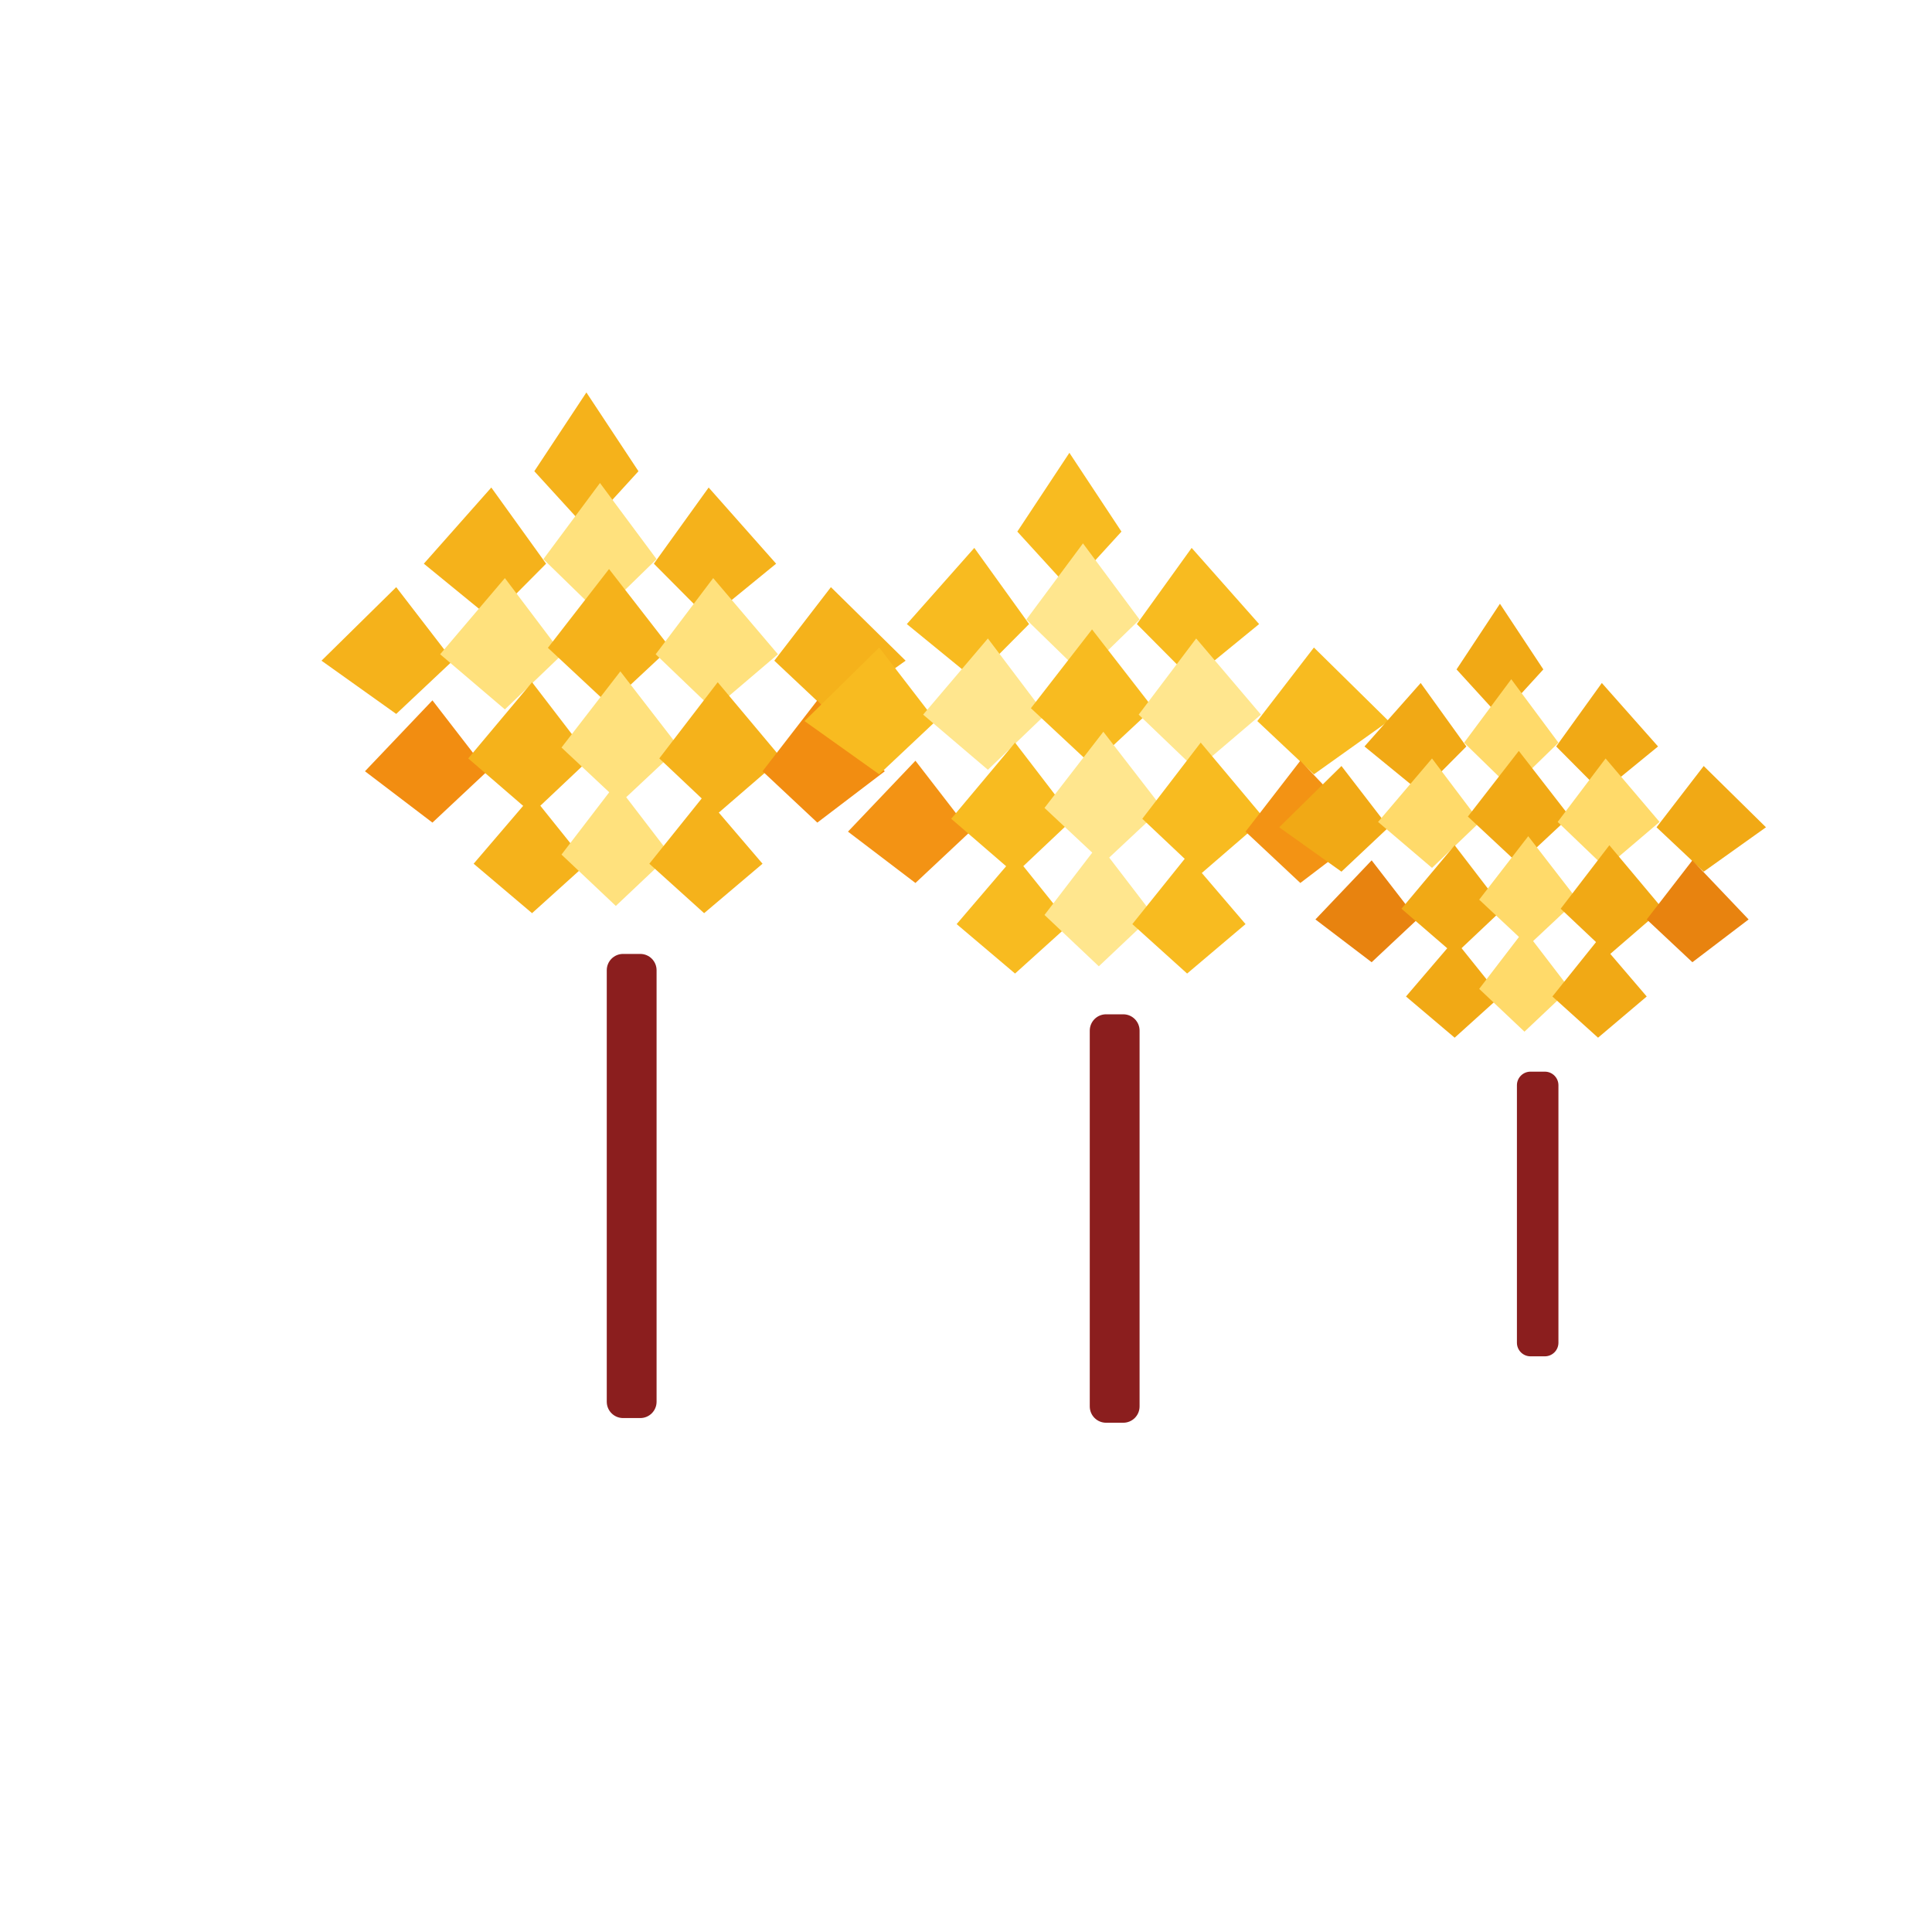
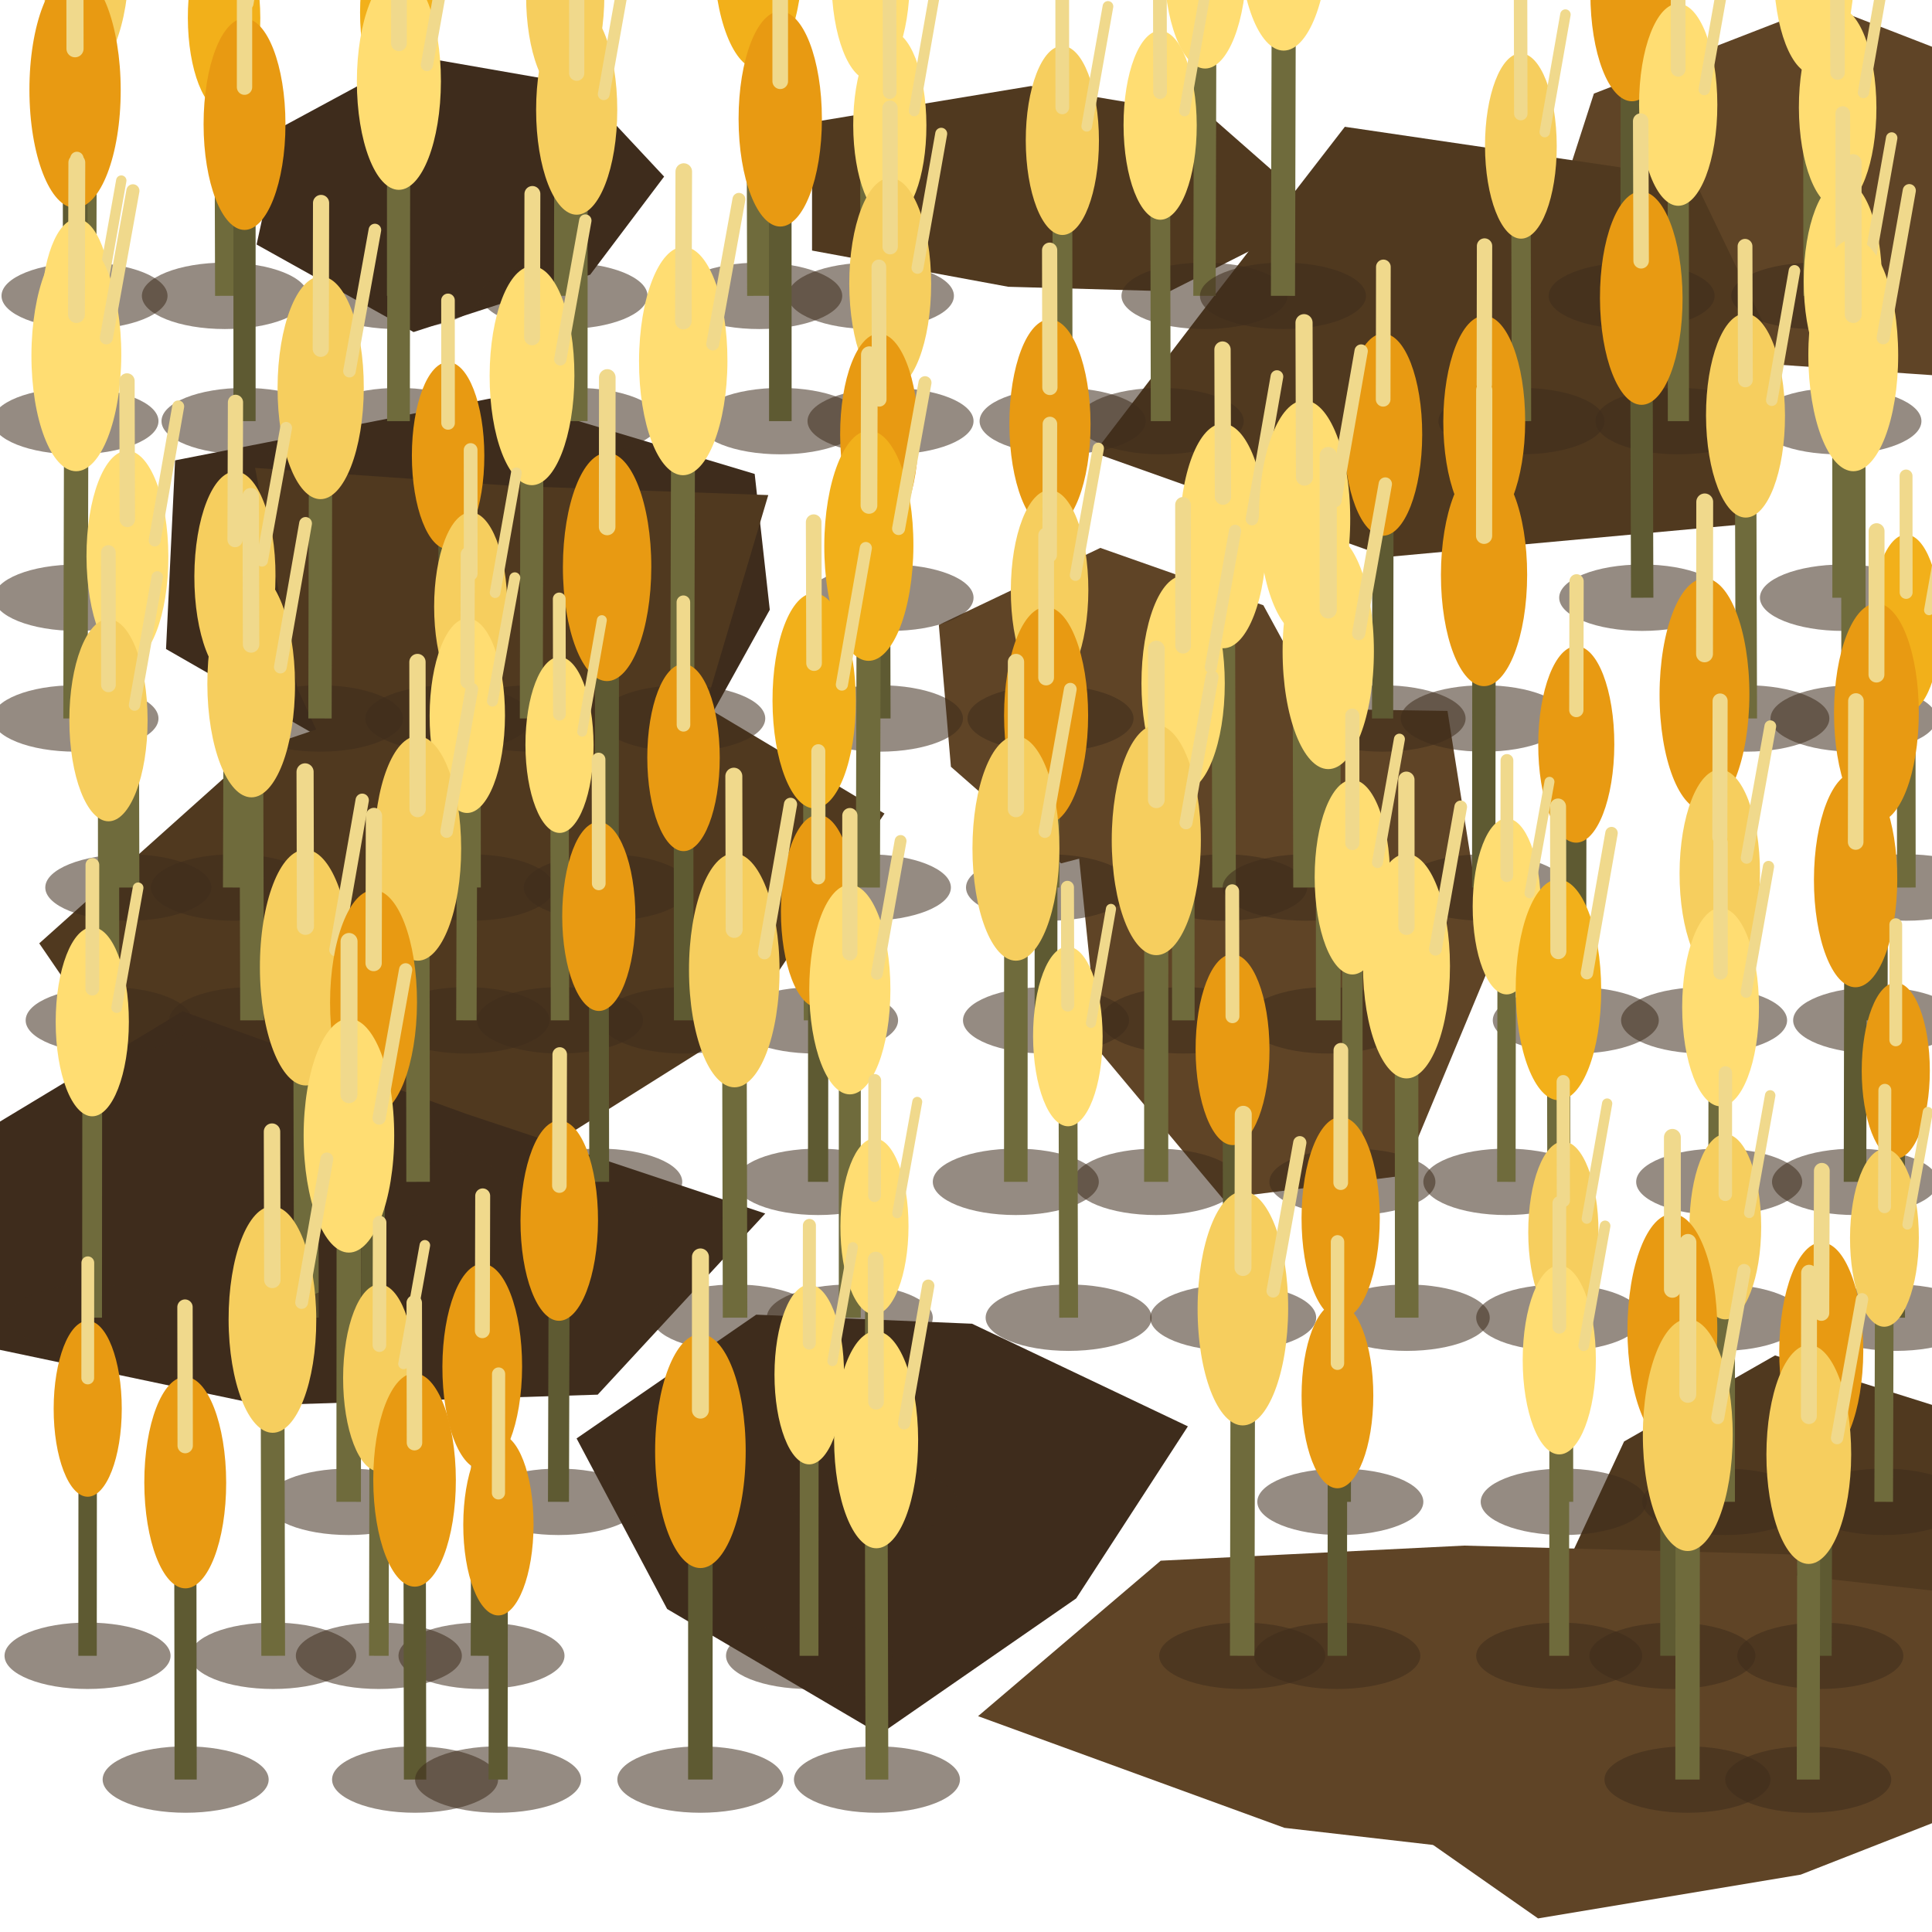
<svg xmlns="http://www.w3.org/2000/svg" width="128" height="128" viewBox="0 0 128 128" fill="none">
-   <rect x="40.2" y="63.2" width="3.3" height="30.75" rx="1.08" fill="#8B1E1E" />
-   <path d="M38.85 26L42.3 31.22L38.85 35L35.4 31.22Z" fill="#F5B21B" />
-   <path d="M32.55 32.3L36.18 37.346L32.55 41L28.08 37.346Z" fill="#F5B21B" />
-   <path d="M39.75 32L43.5 37.046L39.75 40.7L36 37.046Z" fill="#FFE17D" />
-   <path d="M46.95 32.3L51.42 37.346L46.95 41L43.32 37.346Z" fill="#F5B21B" />
-   <path d="M26.25 38.9L30 43.772L26.25 47.3L21.3 43.772Z" fill="#F5B21B" />
-   <path d="M33.45 38.3L37.26 43.346L33.45 47L29.16 43.346Z" fill="#FFE17D" />
-   <path d="M40.35 37.7L44.4 42.92L40.35 46.7L36.3 42.92Z" fill="#F5B21B" />
-   <path d="M47.25 38.3L51.54 43.346L47.25 47L43.44 43.346Z" fill="#FFE17D" />
-   <path d="M55.05 38.9L60 43.772L55.05 47.3L51.3 43.772Z" fill="#F5B21B" />
-   <path d="M28.65 46.4L32.28 51.098L28.65 54.5L24.18 51.098Z" fill="#F28D11" />
-   <path d="M35.25 45.2L39.12 50.246L35.25 53.9L31.02 50.246Z" fill="#F5B21B" />
-   <path d="M41.1 44.48L45 49.526L41.1 53.18L37.2 49.526Z" fill="#FFE17D" />
-   <path d="M47.55 45.2L51.78 50.246L47.55 53.9L43.68 50.246Z" fill="#F5B21B" />
-   <path d="M54.15 46.4L58.62 51.098L54.15 54.5L50.52 51.098Z" fill="#F28D11" />
-   <path d="M35.25 52.7L38.88 57.224L35.25 60.5L31.38 57.224Z" fill="#F5B21B" />
-   <path d="M40.8 51.92L44.4 56.618L40.8 60.02L37.2 56.618Z" fill="#FFE17D" />
-   <path d="M46.65 52.7L50.52 57.224L46.65 60.5L43.02 57.224Z" fill="#F5B21B" />
-   <rect x="72.2" y="67.2" width="3.3" height="27.06" rx="1.08" fill="#8B1E1E" />
-   <path d="M70.85 30L74.3 35.22L70.85 39L67.4 35.22Z" fill="#F8BB20" />
-   <path d="M64.55 36.3L68.18 41.346L64.55 45L60.08 41.346Z" fill="#F8BB20" />
-   <path d="M71.75 36L75.5 41.046L71.75 44.7L68 41.046Z" fill="#FFE68E" />
-   <path d="M78.95 36.3L83.42 41.346L78.95 45L75.32 41.346Z" fill="#F8BB20" />
-   <path d="M58.25 42.9L62 47.772L58.25 51.3L53.3 47.772Z" fill="#F8BB20" />
-   <path d="M65.45 42.3L69.26 47.346L65.45 51L61.16 47.346Z" fill="#FFE68E" />
-   <path d="M72.35 41.7L76.4 46.92L72.35 50.7L68.3 46.92Z" fill="#F8BB20" />
-   <path d="M79.25 42.3L83.54 47.346L79.25 51L75.44 47.346Z" fill="#FFE68E" />
-   <path d="M87.05 42.9L92 47.772L87.05 51.3L83.3 47.772Z" fill="#F8BB20" />
-   <path d="M60.65 50.4L64.28 55.098L60.65 58.5L56.18 55.098Z" fill="#F39314" />
-   <path d="M67.25 49.2L71.12 54.246L67.25 57.9L63.02 54.246Z" fill="#F8BB20" />
-   <path d="M73.1 48.48L77 53.526L73.1 57.18L69.2 53.526Z" fill="#FFE68E" />
-   <path d="M79.55 49.2L83.78 54.246L79.55 57.9L75.68 54.246Z" fill="#F8BB20" />
-   <path d="M86.15 50.4L90.62 55.098L86.15 58.5L82.52 55.098Z" fill="#F39314" />
-   <path d="M67.25 56.7L70.88 61.224L67.25 64.5L63.38 61.224Z" fill="#F8BB20" />
-   <path d="M72.8 55.92L76.4 60.618L72.8 64.02L69.2 60.618Z" fill="#FFE68E" />
-   <path d="M78.65 56.7L82.52 61.224L78.65 64.5L75.02 61.224Z" fill="#F8BB20" />
-   <rect x="100.5" y="71" width="2.75" height="18.86" rx="0.9" fill="#8B1E1E" />
-   <path d="M99.375 40L102.25 44.35L99.375 47.5L96.5 44.35Z" fill="#F1A915" />
-   <path d="M94.125 45.25L97.15 49.455L94.125 52.5L90.4 49.455Z" fill="#F1A915" />
-   <path d="M100.125 45L103.25 49.205L100.125 52.25L97 49.205Z" fill="#FFDA6A" />
-   <path d="M106.125 45.25L109.85 49.455L106.125 52.5L103.1 49.455Z" fill="#F1A915" />
-   <path d="M88.875 50.75L92 54.81L88.875 57.75L84.75 54.81Z" fill="#F1A915" />
-   <path d="M94.875 50.25L98.05 54.455L94.875 57.5L91.3 54.455Z" fill="#FFDA6A" />
-   <path d="M100.625 49.75L104 54.1L100.625 57.25L97.25 54.1Z" fill="#F1A915" />
-   <path d="M106.375 50.25L109.95 54.455L106.375 57.5L103.2 54.455Z" fill="#FFDA6A" />
-   <path d="M112.875 50.75L117 54.81L112.875 57.75L109.75 54.81Z" fill="#F1A915" />
-   <path d="M90.875 57L93.9 60.915L90.875 63.75L87.15 60.915Z" fill="#E8830F" />
-   <path d="M96.375 56L99.6 60.205L96.375 63.25L92.85 60.205Z" fill="#F1A915" />
-   <path d="M101.25 55.4L104.5 59.605L101.25 62.65L98 59.605Z" fill="#FFDA6A" />
-   <path d="M106.625 56L110.15 60.205L106.625 63.25L103.4 60.205Z" fill="#F1A915" />
-   <path d="M112.125 57L115.85 60.915L112.125 63.75L109.1 60.915Z" fill="#E8830F" />
-   <path d="M96.375 62.25L99.4 66.02L96.375 68.75L93.15 66.02Z" fill="#F1A915" />
-   <path d="M101 61.6L104 65.515L101 68.35L98 65.515Z" fill="#FFDA6A" />
-   <path d="M105.875 62.25L109.1 66.02L105.875 68.75L102.85 66.02Z" fill="#F1A915" />
+   <defs>
+     <g id="tuftGold">
+       <line x1="0" y1="0" x2="0" y2="-15" stroke="#6f6b3c" stroke-width="1.3" />
+       <ellipse cx="0" cy="-18.41" rx="2.4" ry="6.2" fill="#f2b01a" />
+       <line x1="0" y1="-20.58" x2="0" y2="-28.7" stroke="#f0d98c" stroke-width="0.9" stroke-linecap="round" />
+       <line x1="1.6" y1="-19.34" x2="3" y2="-27.2" stroke="#f0d98c" stroke-width="0.7" stroke-linecap="round" />
+     </g>
+     <g id="tuftLight">
+       <line x1="0" y1="0" x2="0" y2="-16" stroke="#6f6b3c" stroke-width="1.3" />
+       <ellipse cx="0" cy="-19.41" rx="2.4" ry="6.2" fill="#ffdd72" />
+       <line x1="0" y1="-21.58" x2="0" y2="-29.7" stroke="#f0d98c" stroke-width="0.9" stroke-linecap="round" />
+       <line x1="1.6" y1="-20.34" x2="3" y2="-28.2" stroke="#f0d98c" stroke-width="0.7" stroke-linecap="round" />
+     </g>
+     <g id="tuftDeep">
+       <line x1="0" y1="0" x2="0" y2="-14" stroke="#5e5a32" stroke-width="1.3" />
+       <ellipse cx="0" cy="-17.41" rx="2.4" ry="6.2" fill="#e89a12" />
+       <line x1="0" y1="-19.58" x2="0" y2="-27.7" stroke="#f0d98c" stroke-width="0.9" stroke-linecap="round" />
+     </g>
+     <g id="tuftPale">
+       <line x1="0" y1="0" x2="0" y2="-15" stroke="#6f6b3c" stroke-width="1.3" />
+       <ellipse cx="0" cy="-18.41" rx="2.4" ry="6.2" fill="#f6ce5e" />
+       <line x1="0" y1="-20.58" x2="0" y2="-28.7" stroke="#f0d98c" stroke-width="0.9" stroke-linecap="round" />
+       <line x1="1.6" y1="-19.34" x2="3" y2="-27.2" stroke="#f0d98c" stroke-width="0.7" stroke-linecap="round" />
+     </g>
+     <ellipse id="dropShadow" cx="0" cy="0" rx="5.5" ry="2.2" fill="#3e2c1c" opacity="0.55" />
+   </defs>
+   <path d="M124.8,113.5 L111.4,111.5 L103.6,104.1 L107.6,95.5 L117.6,89.8 L130.3,93.8 L132.6,104.4 Z" fill="#50391f" />
+   <path d="M98.6,64.2 L92.9,77.9 L81.0,79.4 L72.8,69.6 L71.2,54.0 L82.4,46.9 L95.9,47.1 Z" fill="#5f4426" />
+   <path d="M51.0,40.4 L45.9,49.6 L25.8,51.5 L11.0,43.0 L11.6,30.5 L33.0,26.3 L50.0,31.4 Z" fill="#3e2c1c" />
+   <path d="M49.2,67.9 L36.8,75.7 L13.4,78.3 L2.6,62.5 L16.9,49.7 L39.0,42.2 L58.6,53.9 Z" fill="#50391f" />
+   <path d="M112.5,23.8 L102.5,15.8 L105.6,6.2 L120.8,0.3 L136.0,6.2 L143.3,15.8 L131.6,25.1 Z" fill="#5f4426" />
+   <path d="M39.6,92.4 L17.4,93.1 L-3.0,88.8 L-3.8,76.6 L12.1,67.0 L30.9,73.8 L50.7,80.4 Z" fill="#3e2c1c" />
+   <path d="M66.8,19.0 L53.8,16.6 L53.8,8.1 L68.3,5.7 L80.2,7.7 L87.6,14.2 L77.5,19.3 Z" fill="#50391f" />
+   <path d="M117.9,113.1 L110.3,124.0 L85.1,121.1 L64.8,113.7 L76.9,103.4 L97.0,102.4 L119.2,103.0 Z" fill="#5f4426" />
+   <path d="M27.4,22.0 L17.0,16.2 L18.7,8.4 L27.4,3.7 L38.3,5.6 L44.0,11.7 L39.1,18.2 Z" fill="#3e2c1c" />
+   <path d="M24.9,57.0 L19.7,45.6 L16.9,31.0 L34.1,32.2 L50.9,32.8 L46.8,46.6 L41.1,58.6 Z" fill="#50391f" />
+   <path d="M101.9,127.1 L89.9,118.7 L93.4,108.6 L109.3,103.3 L130.0,105.6 L135.9,117.7 L119.3,124.2 Z" fill="#5f4426" />
+   <path d="M44.2,106.6 L38.2,95.3 L50.1,87.1 L64.4,87.7 L78.7,94.5 L71.3,105.9 L58.3,114.9 Z" fill="#3e2c1c" />
+   <path d="M72.5,30.0 L80.6,19.4 L89.1,8.4 L112.2,11.8 L117.4,22.6 L115.9,34.7 L91.9,36.9 Z" fill="#50391f" />
+   <path d="M63.0,50.8 L62.2,41.4 L72.9,36.3 L83.7,40.1 L88.5,48.9 L79.9,54.7 L70.3,57.2 Z" fill="#5f4426" />
+   <use href="#dropShadow" x="5.6" y="19.6" />
+   <use href="#tuftPale" transform="translate(5.6 19.6) rotate(0.17) scale(1.20)" />
+   <use href="#dropShadow" x="14.9" y="19.6" />
+   <use href="#tuftGold" transform="translate(14.9 19.6) rotate(-0.17) scale(1.00)" />
+   <use href="#dropShadow" x="26.3" y="19.6" />
+   <use href="#tuftGold" transform="translate(26.3 19.6) rotate(0.01) scale(1.02)" />
+   <use href="#dropShadow" x="37.4" y="19.6" />
+   <use href="#tuftPale" transform="translate(37.4 19.6) rotate(0.14) scale(1.08)" />
+   <use href="#dropShadow" x="50.3" y="19.6" />
+   <use href="#tuftGold" transform="translate(50.3 19.6) rotate(-0.16) scale(1.23)" />
+   <use href="#dropShadow" x="57.7" y="19.6" />
+   <use href="#tuftLight" transform="translate(57.7 19.6) rotate(-0.05) scale(1.08)" />
+   <use href="#dropShadow" x="79.8" y="19.6" />
+   <use href="#tuftLight" transform="translate(79.8 19.6) rotate(0.15) scale(1.14)" />
+   <use href="#dropShadow" x="85.0" y="19.6" />
+   <use href="#tuftLight" transform="translate(85.0 19.6) rotate(0.15) scale(1.23)" />
+   <use href="#dropShadow" x="108.1" y="19.6" />
+   <use href="#tuftDeep" transform="translate(108.1 19.6) rotate(0.08) scale(1.15)" />
+   <use href="#dropShadow" x="120.2" y="19.6" />
+   <use href="#tuftLight" transform="translate(120.2 19.6) rotate(-0.05) scale(1.11)" />
+   <use href="#dropShadow" x="5.0" y="27.9" />
+   <use href="#tuftDeep" transform="translate(5.0 27.9) rotate(-0.07) scale(1.26)" />
+   <use href="#dropShadow" x="16.2" y="27.9" />
+   <use href="#tuftDeep" transform="translate(16.2 27.9) rotate(0.00) scale(1.13)" />
+   <use href="#dropShadow" x="26.4" y="27.9" />
+   <use href="#tuftLight" transform="translate(26.4 27.9) rotate(0.07) scale(1.16)" />
+   <use href="#dropShadow" x="38.2" y="27.9" />
+   <use href="#tuftPale" transform="translate(38.2 27.9) rotate(0.02) scale(1.12)" />
+   <use href="#dropShadow" x="51.7" y="27.9" />
+   <use href="#tuftDeep" transform="translate(51.7 27.9) rotate(-0.02) scale(1.15)" />
+   <use href="#dropShadow" x="59.0" y="27.9" />
+   <use href="#tuftLight" transform="translate(59.0 27.9) rotate(-0.14) scale(1.01)" />
+   <use href="#dropShadow" x="70.4" y="27.9" />
+   <use href="#tuftPale" transform="translate(70.4 27.9) rotate(-0.05) scale(1.01)" />
+   <use href="#dropShadow" x="76.9" y="27.9" />
+   <use href="#tuftLight" transform="translate(76.9 27.9) rotate(-0.11) scale(1.01)" />
+   <use href="#dropShadow" x="100.8" y="27.9" />
+   <use href="#tuftPale" transform="translate(100.8 27.9) rotate(-0.12) scale(0.99)" />
+   <use href="#dropShadow" x="111.2" y="27.9" />
+   <use href="#tuftLight" transform="translate(111.2 27.9) rotate(-0.04) scale(1.08)" />
+   <use href="#dropShadow" x="121.8" y="27.9" />
+   <use href="#tuftLight" transform="translate(121.8 27.9) rotate(-0.14) scale(1.07)" />
+   <use href="#dropShadow" x="5.1" y="39.6" />
+   <use href="#tuftLight" transform="translate(5.1 39.6) rotate(-0.01) scale(0.98)" />
+   <use href="#dropShadow" x="59.0" y="39.6" />
+   <use href="#tuftPale" transform="translate(59.0 39.6) rotate(-0.06) scale(1.13)" />
+   <use href="#dropShadow" x="108.8" y="39.6" />
+   <use href="#tuftDeep" transform="translate(108.8 39.6) rotate(-0.18) scale(1.14)" />
+   <use href="#dropShadow" x="122.1" y="39.6" />
+   <use href="#tuftLight" transform="translate(122.1 39.6) rotate(-0.02) scale(1.08)" />
+   <use href="#dropShadow" x="5.0" y="47.6" />
+   <use href="#tuftLight" transform="translate(5.0 47.6) rotate(0.14) scale(1.24)" />
+   <use href="#dropShadow" x="21.2" y="47.6" />
+   <use href="#tuftPale" transform="translate(21.2 47.6) rotate(0.12) scale(1.19)" />
+   <use href="#dropShadow" x="29.7" y="47.6" />
+   <use href="#tuftDeep" transform="translate(29.7 47.6) rotate(-0.04) scale(1.00)" />
+   <use href="#dropShadow" x="35.2" y="47.6" />
+   <use href="#tuftLight" transform="translate(35.2 47.6) rotate(0.12) scale(1.17)" />
+   <use href="#dropShadow" x="45.2" y="47.6" />
+   <use href="#tuftLight" transform="translate(45.2 47.6) rotate(0.16) scale(1.22)" />
+   <use href="#dropShadow" x="58.3" y="47.6" />
+   <use href="#tuftDeep" transform="translate(58.3 47.6) rotate(-0.14) scale(1.08)" />
+   <use href="#dropShadow" x="69.6" y="47.6" />
+   <use href="#tuftDeep" transform="translate(69.6 47.6) rotate(-0.11) scale(1.12)" />
+   <use href="#dropShadow" x="91.6" y="47.6" />
+   <use href="#tuftDeep" transform="translate(91.6 47.6) rotate(0.10) scale(1.08)" />
+   <use href="#dropShadow" x="98.3" y="47.6" />
+   <use href="#tuftDeep" transform="translate(98.3 47.6) rotate(0.10) scale(1.13)" />
+   <use href="#dropShadow" x="115.7" y="47.6" />
+   <use href="#tuftPale" transform="translate(115.7 47.6) rotate(-0.16) scale(1.09)" />
+   <use href="#dropShadow" x="122.8" y="47.6" />
+   <use href="#tuftLight" transform="translate(122.8 47.6) rotate(-0.04) scale(1.24)" />
+   <use href="#dropShadow" x="8.5" y="58.8" />
+   <use href="#tuftLight" transform="translate(8.5 58.8) rotate(-0.15) scale(1.13)" />
+   <use href="#dropShadow" x="15.5" y="58.8" />
+   <use href="#tuftPale" transform="translate(15.5 58.8) rotate(0.18) scale(1.12)" />
+   <use href="#dropShadow" x="31.2" y="58.8" />
+   <use href="#tuftPale" transform="translate(31.2 58.8) rotate(-0.04) scale(1.01)" />
+   <use href="#dropShadow" x="40.2" y="58.8" />
+   <use href="#tuftDeep" transform="translate(40.2 58.8) rotate(0.06) scale(1.22)" />
+   <use href="#dropShadow" x="57.5" y="58.8" />
+   <use href="#tuftGold" transform="translate(57.5 58.8) rotate(0.16) scale(1.23)" />
+   <use href="#dropShadow" x="69.5" y="58.8" />
+   <use href="#tuftPale" transform="translate(69.5 58.8) rotate(0.11) scale(1.07)" />
+   <use href="#dropShadow" x="81.1" y="58.8" />
+   <use href="#tuftLight" transform="translate(81.1 58.8) rotate(-0.17) scale(1.20)" />
+   <use href="#dropShadow" x="86.5" y="58.8" />
+   <use href="#tuftLight" transform="translate(86.5 58.8) rotate(-0.16) scale(1.26)" />
+   <use href="#dropShadow" x="98.3" y="58.8" />
+   <use href="#tuftDeep" transform="translate(98.3 58.8) rotate(0.06) scale(1.19)" />
+   <use href="#dropShadow" x="126.3" y="58.8" />
+   <use href="#tuftGold" transform="translate(126.3 58.8) rotate(-0.04) scale(0.95)" />
+   <use href="#dropShadow" x="7.2" y="67.6" />
+   <use href="#tuftPale" transform="translate(7.2 67.6) rotate(-0.04) scale(1.08)" />
+   <use href="#dropShadow" x="16.7" y="67.6" />
+   <use href="#tuftPale" transform="translate(16.7 67.6) rotate(-0.15) scale(1.21)" />
+   <use href="#dropShadow" x="30.9" y="67.6" />
+   <use href="#tuftLight" transform="translate(30.9 67.6) rotate(0.17) scale(1.04)" />
+   <use href="#dropShadow" x="37.1" y="67.6" />
+   <use href="#tuftLight" transform="translate(37.1 67.6) rotate(-0.10) scale(0.94)" />
+   <use href="#dropShadow" x="45.3" y="67.6" />
+   <use href="#tuftDeep" transform="translate(45.3 67.6) rotate(-0.05) scale(1.00)" />
+   <use href="#dropShadow" x="54.0" y="67.6" />
+   <use href="#tuftGold" transform="translate(54.0 67.6) rotate(-0.16) scale(1.15)" />
+   <use href="#dropShadow" x="69.3" y="67.6" />
+   <use href="#tuftDeep" transform="translate(69.3 67.6) rotate(0.02) scale(1.16)" />
+   <use href="#dropShadow" x="78.4" y="67.6" />
+   <use href="#tuftLight" transform="translate(78.4 67.6) rotate(-0.04) scale(1.15)" />
+   <use href="#dropShadow" x="88.0" y="67.6" />
+   <use href="#tuftLight" transform="translate(88.0 67.6) rotate(-0.00) scale(1.26)" />
+   <use href="#dropShadow" x="104.4" y="67.6" />
+   <use href="#tuftDeep" transform="translate(104.4 67.6) rotate(0.10) scale(1.05)" />
+   <use href="#dropShadow" x="112.9" y="67.6" />
+   <use href="#tuftDeep" transform="translate(112.9 67.6) rotate(0.07) scale(1.24)" />
+   <use href="#dropShadow" x="124.3" y="67.6" />
+   <use href="#tuftDeep" transform="translate(124.3 67.6) rotate(0.05) scale(1.17)" />
+   <use href="#dropShadow" x="27.7" y="78.3" />
+   <use href="#tuftPale" transform="translate(27.7 78.3) rotate(-0.07) scale(1.20)" />
+   <use href="#dropShadow" x="39.7" y="78.3" />
+   <use href="#tuftDeep" transform="translate(39.7 78.3) rotate(-0.09) scale(1.01)" />
+   <use href="#dropShadow" x="54.2" y="78.3" />
+   <use href="#tuftDeep" transform="translate(54.2 78.3) rotate(0.03) scale(1.03)" />
+   <use href="#dropShadow" x="67.3" y="78.3" />
+   <use href="#tuftPale" transform="translate(67.3 78.3) rotate(0.02) scale(1.20)" />
+   <use href="#dropShadow" x="76.6" y="78.3" />
+   <use href="#tuftPale" transform="translate(76.6 78.3) rotate(0.02) scale(1.23)" />
+   <use href="#dropShadow" x="89.6" y="78.3" />
+   <use href="#tuftLight" transform="translate(89.6 78.3) rotate(-0.01) scale(1.04)" />
+   <use href="#dropShadow" x="99.8" y="78.3" />
+   <use href="#tuftLight" transform="translate(99.8 78.3) rotate(0.08) scale(0.94)" />
+   <use href="#dropShadow" x="113.9" y="78.3" />
+   <use href="#tuftPale" transform="translate(113.9 78.3) rotate(0.11) scale(1.11)" />
+   <use href="#dropShadow" x="122.9" y="78.3" />
+   <use href="#tuftDeep" transform="translate(122.9 78.3) rotate(0.11) scale(1.15)" />
+   <use href="#dropShadow" x="6.1" y="87.3" />
+   <use href="#tuftLight" transform="translate(6.1 87.3) rotate(0.04) scale(1.01)" />
+   <use href="#dropShadow" x="20.3" y="87.3" />
+   <use href="#tuftPale" transform="translate(20.3 87.3) rotate(-0.14) scale(1.26)" />
+   <use href="#dropShadow" x="24.7" y="87.3" />
+   <use href="#tuftDeep" transform="translate(24.7 87.3) rotate(0.13) scale(1.20)" />
+   <use href="#dropShadow" x="48.7" y="87.3" />
+   <use href="#tuftPale" transform="translate(48.7 87.3) rotate(-0.13) scale(1.25)" />
+   <use href="#dropShadow" x="56.3" y="87.3" />
+   <use href="#tuftLight" transform="translate(56.3 87.3) rotate(0.01) scale(1.12)" />
+   <use href="#dropShadow" x="70.8" y="87.3" />
+   <use href="#tuftLight" transform="translate(70.8 87.3) rotate(-0.16) scale(0.96)" />
+   <use href="#dropShadow" x="81.7" y="87.3" />
+   <use href="#tuftDeep" transform="translate(81.7 87.3) rotate(-0.13) scale(1.02)" />
+   <use href="#dropShadow" x="93.2" y="87.3" />
+   <use href="#tuftLight" transform="translate(93.2 87.3) rotate(-0.04) scale(1.20)" />
+   <use href="#dropShadow" x="103.3" y="87.3" />
+   <use href="#tuftGold" transform="translate(103.3 87.3) rotate(-0.13) scale(1.18)" />
+   <use href="#dropShadow" x="114.0" y="87.3" />
+   <use href="#tuftLight" transform="translate(114.0 87.3) rotate(-0.02) scale(1.06)" />
+   <use href="#dropShadow" x="125.6" y="87.3" />
+   <use href="#tuftDeep" transform="translate(125.6 87.3) rotate(-0.00) scale(0.94)" />
+   <use href="#dropShadow" x="23.1" y="99.5" />
+   <use href="#tuftLight" transform="translate(23.1 99.5) rotate(0.04) scale(1.25)" />
+   <use href="#dropShadow" x="37.0" y="99.5" />
+   <use href="#tuftDeep" transform="translate(37.0 99.5) rotate(0.16) scale(1.07)" />
+   <use href="#dropShadow" x="57.9" y="99.5" />
+   <use href="#tuftLight" transform="translate(57.9 99.5) rotate(0.11) scale(0.94)" />
+   <use href="#dropShadow" x="88.8" y="99.5" />
+   <use href="#tuftDeep" transform="translate(88.8 99.5) rotate(0.07) scale(1.08)" />
+   <use href="#dropShadow" x="103.6" y="99.5" />
+   <use href="#tuftPale" transform="translate(103.6 99.5) rotate(-0.07) scale(0.97)" />
+   <use href="#dropShadow" x="114.3" y="99.5" />
+   <use href="#tuftPale" transform="translate(114.3 99.5) rotate(0.02) scale(0.99)" />
+   <use href="#dropShadow" x="124.8" y="99.5" />
+   <use href="#tuftPale" transform="translate(124.8 99.5) rotate(0.16) scale(0.95)" />
+   <use href="#dropShadow" x="5.8" y="109.7" />
+   <use href="#tuftDeep" transform="translate(5.8 109.7) rotate(0.04) scale(0.94)" />
+   <use href="#dropShadow" x="18.1" y="109.7" />
+   <use href="#tuftPale" transform="translate(18.1 109.7) rotate(-0.13) scale(1.21)" />
+   <use href="#dropShadow" x="25.1" y="109.7" />
+   <use href="#tuftPale" transform="translate(25.1 109.7) rotate(0.10) scale(1.00)" />
+   <use href="#dropShadow" x="31.9" y="109.7" />
+   <use href="#tuftDeep" transform="translate(31.9 109.7) rotate(0.15) scale(1.10)" />
+   <use href="#dropShadow" x="53.6" y="109.7" />
+   <use href="#tuftLight" transform="translate(53.6 109.7) rotate(0.05) scale(0.96)" />
+   <use href="#dropShadow" x="82.3" y="109.7" />
+   <use href="#tuftPale" transform="translate(82.3 109.7) rotate(0.11) scale(1.25)" />
+   <use href="#dropShadow" x="88.6" y="109.7" />
+   <use href="#tuftDeep" transform="translate(88.6 109.7) rotate(0.03) scale(0.99)" />
+   <use href="#dropShadow" x="103.3" y="109.7" />
+   <use href="#tuftLight" transform="translate(103.3 109.7) rotate(0.02) scale(1.01)" />
+   <use href="#dropShadow" x="110.8" y="109.7" />
+   <use href="#tuftDeep" transform="translate(110.8 109.7) rotate(-0.00) scale(1.24)" />
+   <use href="#dropShadow" x="120.6" y="109.7" />
+   <use href="#tuftDeep" transform="translate(120.6 109.7) rotate(0.18) scale(1.16)" />
+   <use href="#dropShadow" x="12.3" y="117.9" />
+   <use href="#tuftDeep" transform="translate(12.3 117.9) rotate(-0.08) scale(1.13)" />
+   <use href="#dropShadow" x="27.5" y="117.9" />
+   <use href="#tuftDeep" transform="translate(27.5 117.9) rotate(-0.10) scale(1.14)" />
+   <use href="#dropShadow" x="33.0" y="117.9" />
+   <use href="#tuftDeep" transform="translate(33.0 117.9) rotate(0.07) scale(0.97)" />
+   <use href="#dropShadow" x="46.4" y="117.9" />
+   <use href="#tuftDeep" transform="translate(46.4 117.9) rotate(0.01) scale(1.25)" />
+   <use href="#dropShadow" x="58.1" y="117.9" />
+   <use href="#tuftLight" transform="translate(58.1 117.9) rotate(-0.14) scale(1.16)" />
+   <use href="#dropShadow" x="111.8" y="117.9" />
+   <use href="#tuftPale" transform="translate(111.8 117.9) rotate(0.05) scale(1.24)" />
+   <use href="#dropShadow" x="119.8" y="117.9" />
+   <use href="#tuftPale" transform="translate(119.8 117.9) rotate(0.10) scale(1.17)" />
</svg>
